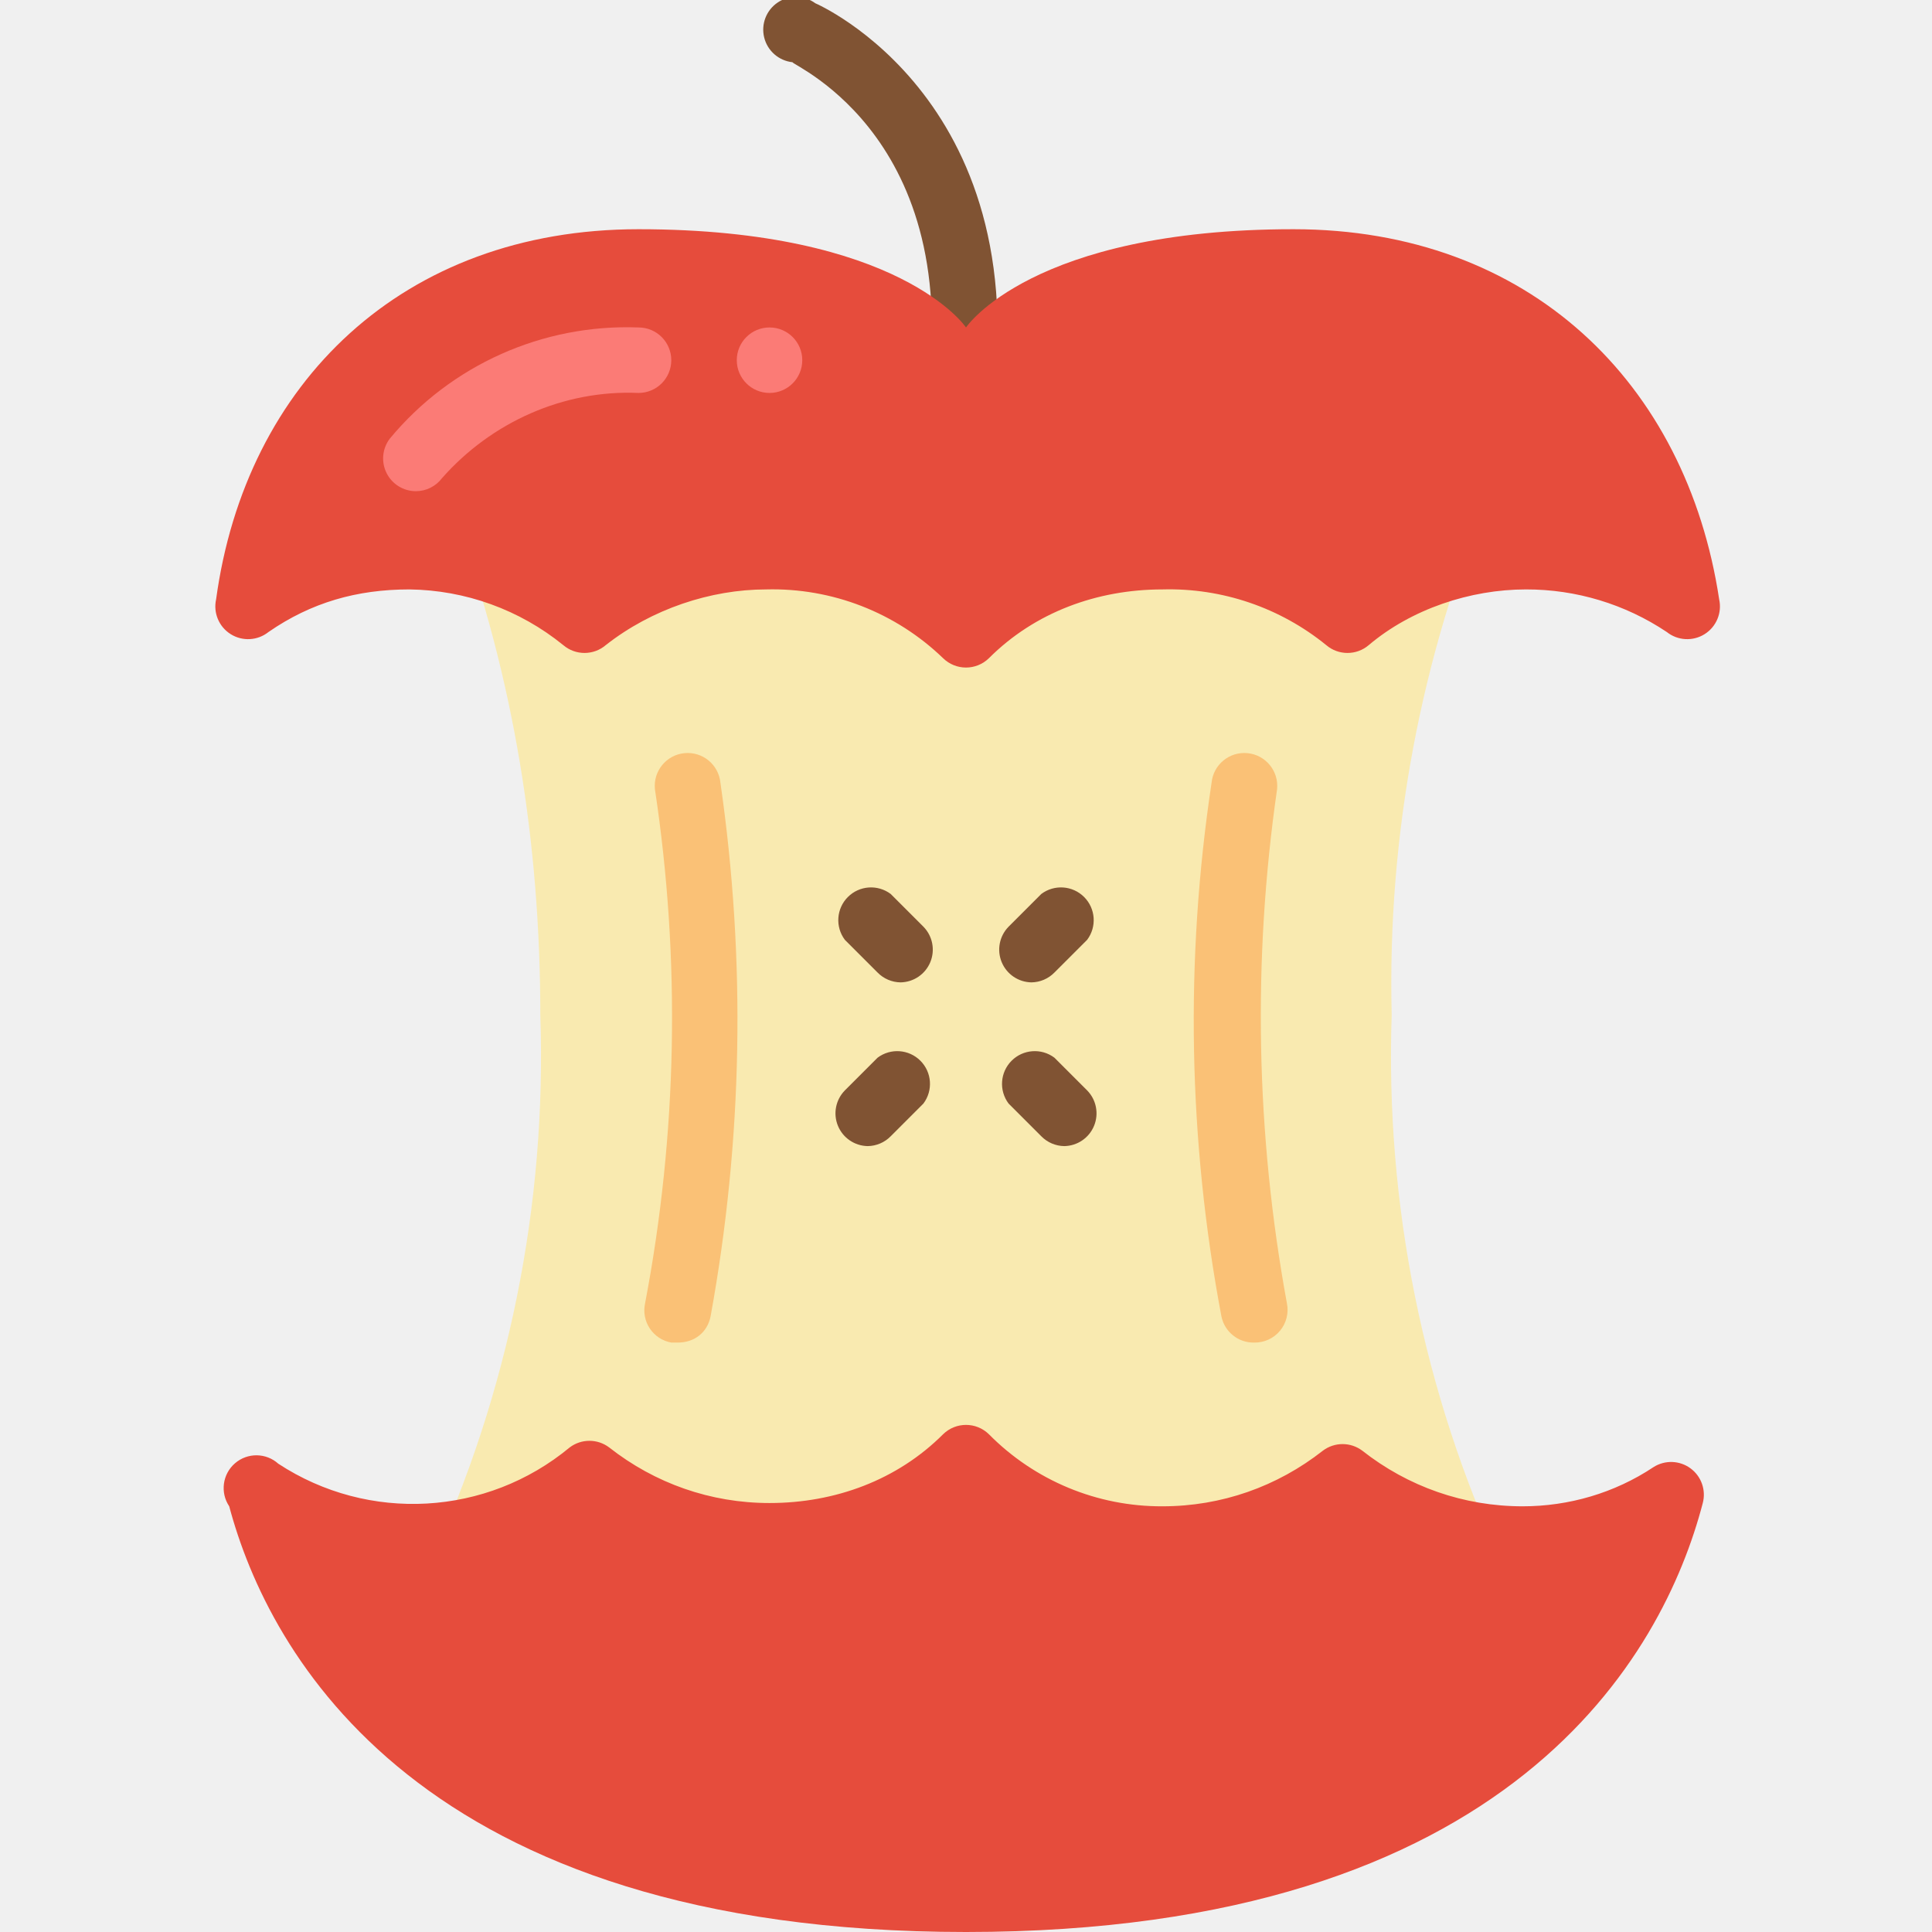
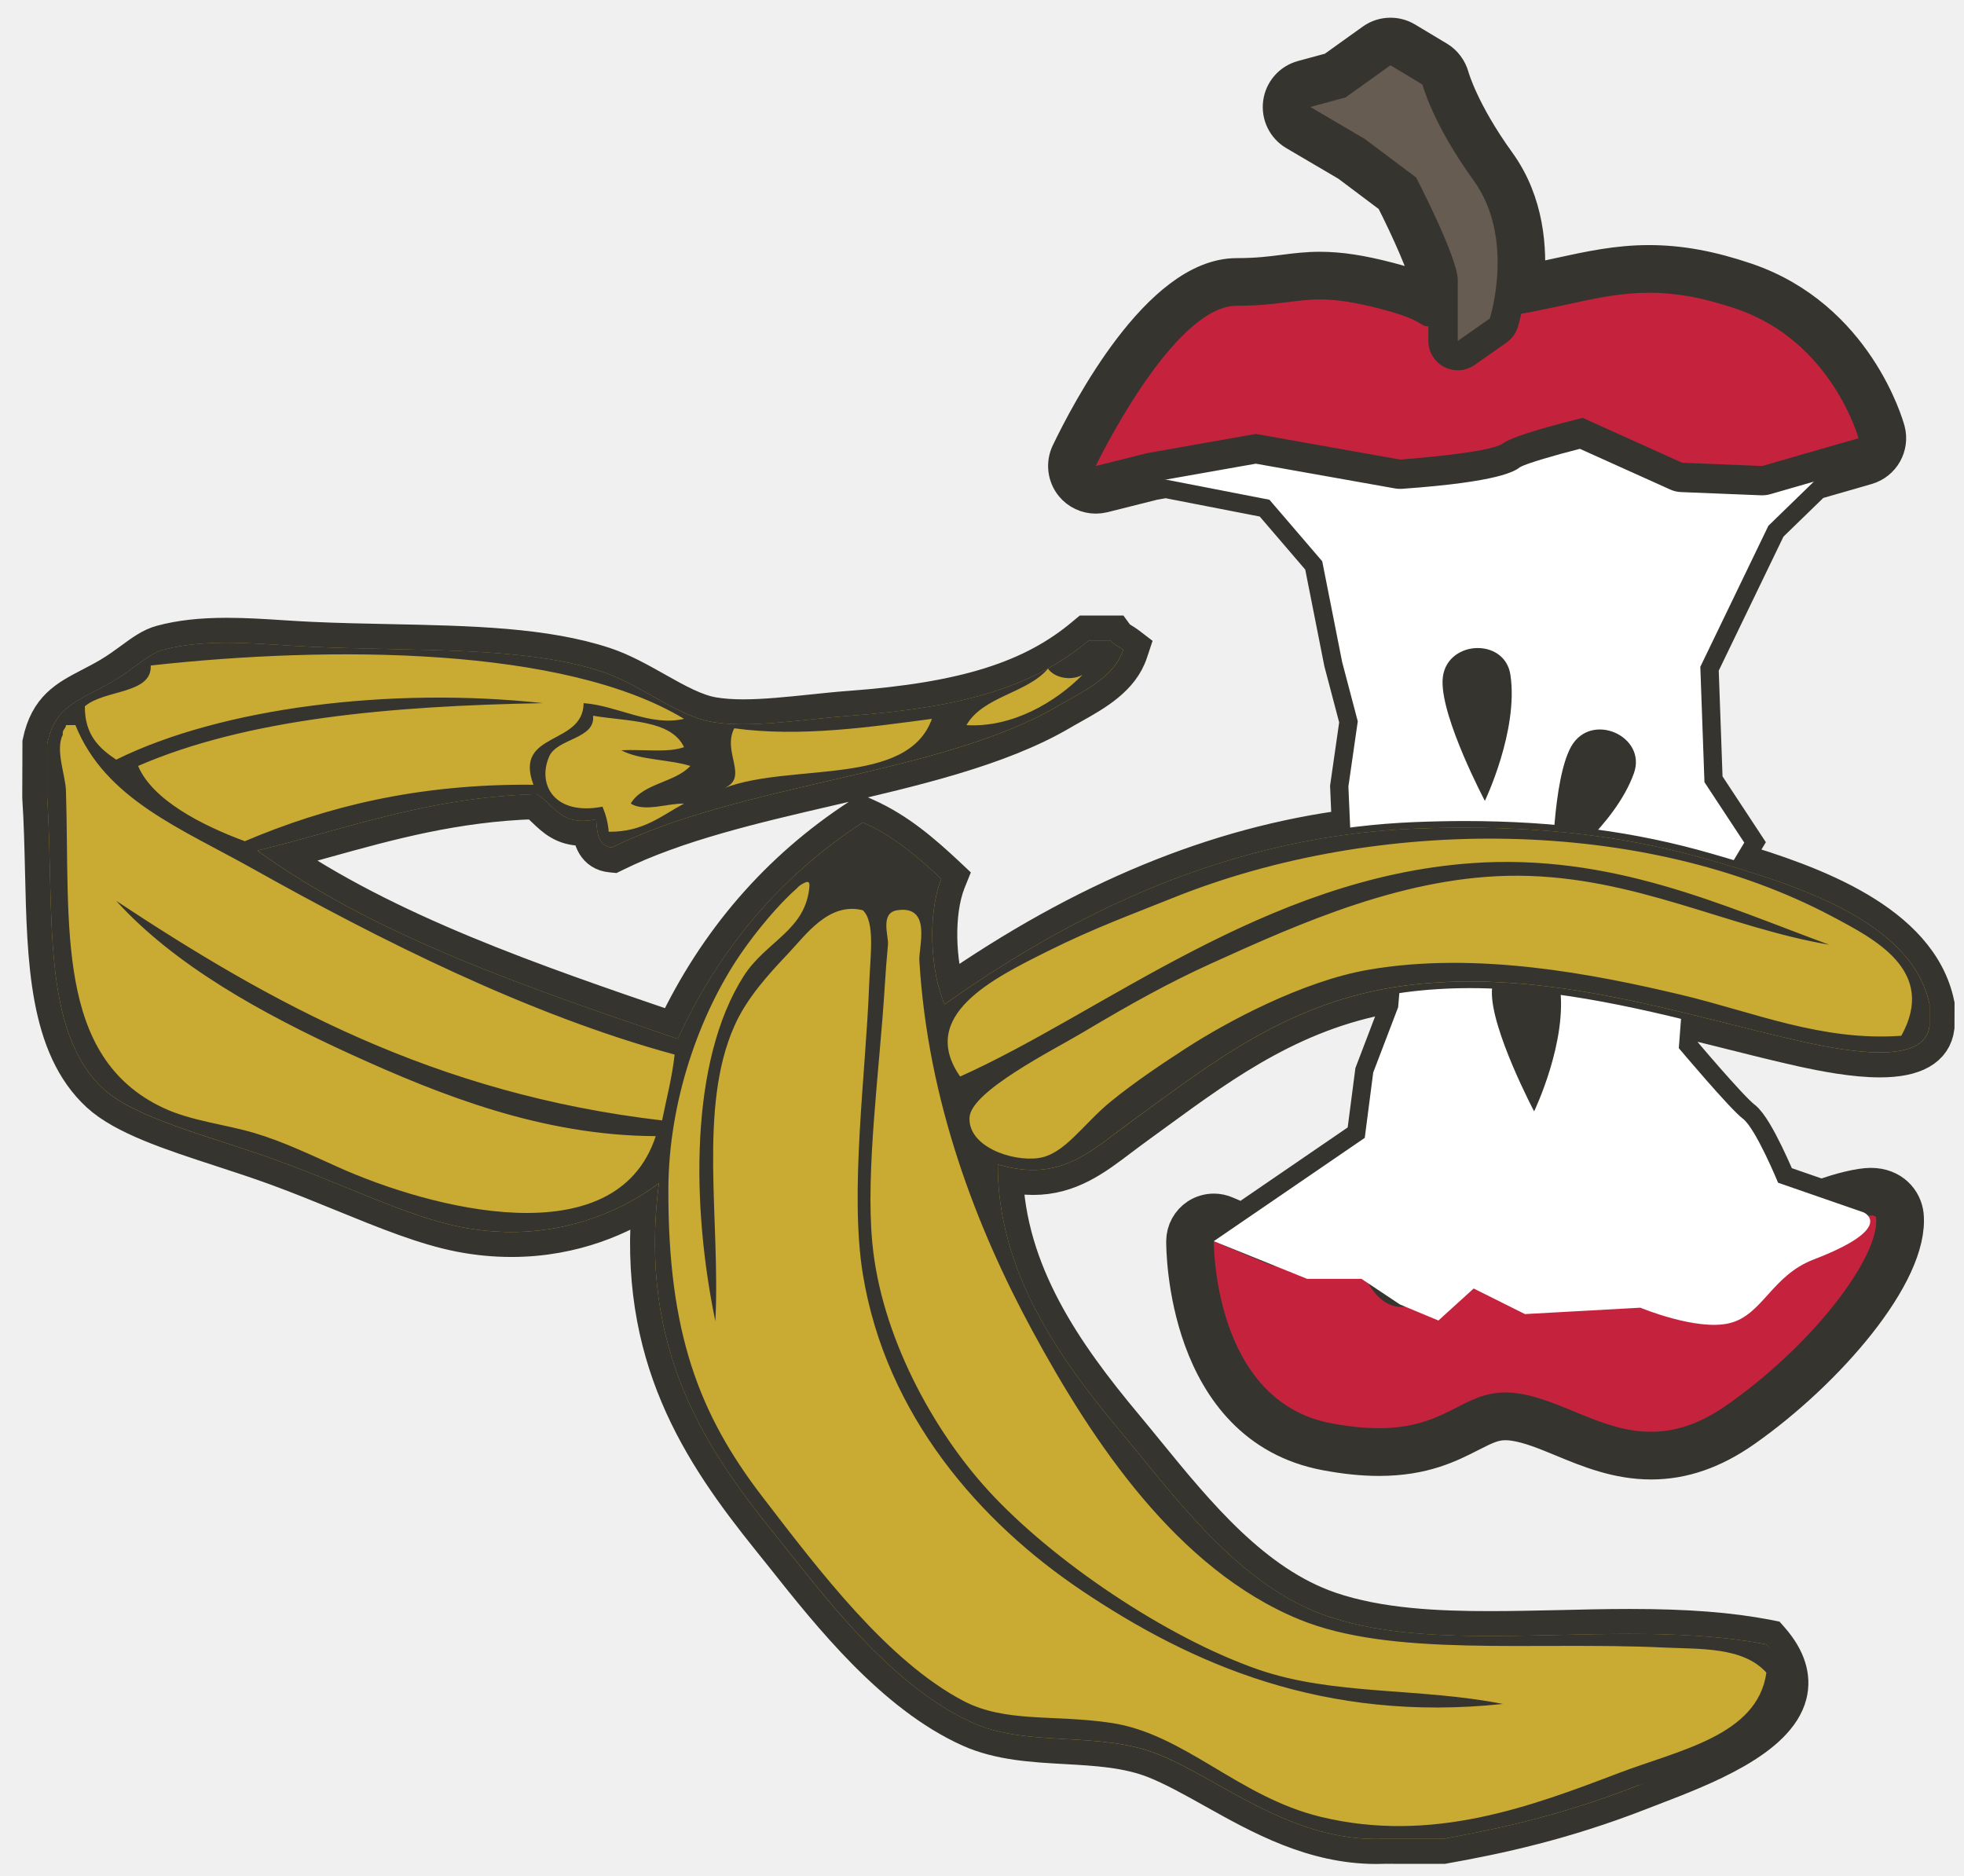
- <svg xmlns="http://www.w3.org/2000/svg" height="512" viewBox="0 0 46 59" width="512">
-   <g fill-rule="nonzero" transform="translate(0 -1)" fill="none">
-     <path d="M22.7 15a1 1 0 01-1-1.2c1.5-8.5-4-10.8-4-10.9a1 1 0 11.7-1.8s7 3 5.3 13c0 .5-.5.9-1 .9z" fill="#805333" />
-     <path d="M39.4 48.8A37 37 0 0136 32a39 39 0 013-16l-31.6.8C9.2 21.7 10 26.8 10 32a37 37 0 01-3.4 16.8z" fill="#f9eab0" />
-     <path d="M23 11s2-3 10-3c7.2 0 12 4.7 13 11.3a1 1 0 01-1.6 1 7.7 7.7 0 00-4.3-1.3c-1.7 0-3.5.6-4.8 1.7a1 1 0 01-1.3 0 7.6 7.6 0 00-5-1.7c-2 0-3.9.7-5.3 2.1a1 1 0 01-1.4 0 7.5 7.5 0 00-5.4-2.1c-1.7 0-3.5.6-4.9 1.7a1 1 0 01-1.3 0A7.6 7.6 0 006 19c-1.6 0-3 .4-4.3 1.3a1 1 0 01-1.6-1C1 12.7 5.8 8 13 8c8 0 10 3 10 3z" fill="#e64c3c" />
-     <path d="M6.2 16a1 1 0 01-.8-1.6A9.4 9.4 0 0113 11a1 1 0 010 2c-2.3-.1-4.5.9-6 2.6a1 1 0 01-.8.4z" fill="#fb7b76" />
-     <path d="M29 47c1.8 0 3.5-.6 4.9-1.7a1 1 0 011.2 0c1.4 1.1 3.1 1.7 4.9 1.7 1.4 0 2.8-.4 4-1.2a1 1 0 011.5 1.1C44.3 51.5 39.7 60 23 60S1.7 51.5.5 47A1 1 0 012 45.7a7.5 7.5 0 008.9-.5 1 1 0 011.2 0c1.4 1.1 3.1 1.7 4.9 1.7 2 0 3.9-.7 5.3-2.1a1 1 0 011.4 0A7.4 7.4 0 0029 47z" fill="#e64c3c" />
-     <path d="M14.2 42H14a1 1 0 01-.8-1.2 46.7 46.7 0 00.3-15.7 1 1 0 112-.2 50.5 50.5 0 01-.3 16.3c-.1.5-.5.8-1 .8zM31.8 42a1 1 0 01-1-.8 48.7 48.7 0 01-.3-16.3 1 1 0 112 .2 48.6 48.6 0 00.3 15.7 1 1 0 01-1 1.2z" fill="#fac176" />
-     <g fill="#805333">
-       <path d="M21 31a1 1 0 01-.7-.3l-1-1a1 1 0 011.4-1.4l1 1A1 1 0 0121 31zM20 36a1 1 0 01-.7-1.7l1-1a1 1 0 011.4 1.4l-1 1a1 1 0 01-.7.3zM26 36a1 1 0 01-.7-.3l-1-1a1 1 0 011.4-1.4l1 1A1 1 0 0126 36zM25 31a1 1 0 01-.7-1.7l1-1a1 1 0 011.4 1.4l-1 1a1 1 0 01-.7.3z" />
-     </g>
-     <circle cx="17" cy="12" fill="#fb7b76" r="1" />
+ <svg xmlns="http://www.w3.org/2000/svg" width="155" height="148" viewBox="0 0 155 148">
+   <g fill="none" fill-rule="evenodd">
+     <path d="M136.827 67.88l.828-1.377-3.142-4.774-.326-9.106 5.374-11.13 3.586-3.483 4.167-1.2c1.215-.352 1.927-1.612 1.594-2.834-.098-.358-2.498-8.852-11.11-11.79-2.805-.954-5.234-1.398-7.656-1.398-2.5 0-4.702.48-7.036.99-.862.188-1.742.38-2.676.56.233-2.64.006-6.32-2.237-9.433-2.93-4.057-3.678-6.785-3.686-6.812-.16-.58-.53-1.093-1.05-1.406l-2.527-1.516c-.367-.22-.778-.328-1.192-.328-.473 0-.945.142-1.345.43l-3.204 2.293-2.378.645c-.9.245-1.566 1.005-1.687 1.93-.125.92.32 1.83 1.118 2.3l4.19 2.462 3.515 2.64c1.33 2.605 2.707 5.753 2.79 6.604l-.002 1.094c-.63-.322-1.528-.676-3.168-1.105-2.174-.567-3.84-.82-5.398-.82-1.04 0-1.904.11-2.816.226-1.048.135-2.14.275-3.755.275-6.04 0-11.638 10.682-13.208 13.955-.388.81-.273 1.773.293 2.47.446.543 1.11.848 1.795.848.186 0 .375-.022.563-.066l3.967-.997.997-.177 8.184 1.593 4.166 4.857 1.575 7.963 1.23 4.664-.74 5.153.14 3.24c-10.614 1.367-21.06 5.686-31.768 13.133-.813-2.462-1.014-6.373-.016-8.896l.133-.33-.26-.245c-1.807-1.68-3.782-3.417-6.337-4.553l-.258-.115-.238.156c-6.36 4.138-11.27 9.817-14.6 16.875-11.17-3.813-22.69-7.763-31.668-13.98 1.388-.356 2.75-.735 4.118-1.115 5.03-1.397 10.234-2.843 16.546-3.046.3.194.56.446.835.71.68.65 1.45 1.394 2.93 1.394.192 0 .392-.01.6-.04.094.925.386 2.026 1.668 2.14l.145.014.136-.066c4.853-2.4 11.03-3.834 17.004-5.217 6.546-1.518 13.318-3.09 18.187-5.94.278-.166.566-.327.862-.492 1.824-1.022 3.887-2.177 4.568-4.256l.118-.354-.298-.228c-.12-.093-.258-.172-.392-.257-.2-.12-.392-.235-.493-.374l-.156-.214h-2.187l-.148.123c-4.103 3.465-9.47 5.152-18.52 5.82-.958.07-1.964.176-2.982.282-1.835.19-3.73.39-5.426.39-.907 0-1.678-.058-2.358-.17-1.446-.24-2.963-1.096-4.57-2-1.298-.73-2.642-1.485-4.016-1.944-4.724-1.57-10.64-1.693-16.902-1.822-2.07-.043-4.17-.084-6.266-.182-.73-.033-1.468-.08-2.21-.126-1.46-.096-2.968-.192-4.437-.192-2.05 0-3.686.186-5.15.58-.808.217-1.515.737-2.332 1.337-.51.373-1.09.797-1.764 1.197-.542.32-1.052.584-1.527.83-1.868.975-3.345 1.742-3.915 4.462l-.014 4.317c.127 1.947.172 3.91.217 5.804.165 7.124.322 13.853 4.41 17.61 1.957 1.796 5.698 3.018 9.66 4.31 1.458.477 2.946.962 4.383 1.488 1.828.67 3.573 1.383 5.26 2.073 3.285 1.342 6.388 2.605 9.178 3.15 1.35.263 2.71.395 4.045.395 5.024 0 8.794-1.825 11-3.28-1.24 12.52 3.953 20.185 9.402 26.964l1.145 1.43c3.64 4.583 8.625 10.863 14.65 13.574 2.316 1.042 4.973 1.193 7.543 1.335 2.41.135 4.903.272 7.088 1.15 1.47.59 2.988 1.442 4.602 2.343 3.673 2.057 7.836 4.39 12.84 4.39.198 0 .4-.005.6-.013l4.682.003c4.33-.77 9.48-1.874 15.54-4.243l1.01-.39c3.91-1.5 9.816-3.773 10.703-7.293.348-1.395-.107-2.835-1.36-4.287l-.12-.137-.174-.035c-3-.578-6.36-.84-10.895-.84-1.87 0-3.742.045-5.604.09-1.83.038-3.643.08-5.417.08-4.055 0-8.733-.185-12.674-1.54-5.99-2.06-10.473-7.558-14.428-12.403-.574-.704-1.13-1.39-1.68-2.046-4.833-5.774-9.308-12.192-9.528-20.028.783.19 1.53.28 2.25.28 2.872 0 4.84-1.493 6.93-3.08.407-.303.818-.616 1.245-.925l1.52-1.106c5.496-4.014 11.18-8.156 19.215-9.36l-.094 1.11-1.966 5.15-.67 5.157-9.646 6.605-1.347-.575c-.294-.127-.607-.19-.917-.19-.443 0-.884.127-1.265.373-.65.427-1.044 1.148-1.052 1.926-.003.59.014 14.552 11.14 16.658 1.534.29 2.91.433 4.202.433 3.506 0 5.557-1.048 7.207-1.892 1.19-.608 1.85-.926 2.782-.926.216 0 .45.017.698.055 1.2.18 2.474.703 3.82 1.26 2.023.838 4.315 1.783 6.972 1.783 2.493 0 4.878-.82 7.297-2.512 6.508-4.555 13.243-12.326 12.77-16.935-.126-1.1-1.032-2.254-2.734-2.254-.78 0-2.323.346-3.87.924l-3.435-1.192s-1.77-4.3-2.783-5.058c-1.01-.757-5.053-5.564-5.053-5.564l.176-2.31c1.256.302 2.495.61 3.695.91 2.06.52 4.007 1.006 5.902 1.428 1.622.356 4.02.83 6.09.83 2.738 0 4.233-.846 4.444-2.512l.006-1.802c-1.346-6.533-9.876-9.565-15.975-11.383" fill="#FFF" />
+     <path d="M136.827 67.88l.828-1.377-3.142-4.774-.326-9.106 5.374-11.13 3.586-3.483 4.167-1.2c1.215-.352 1.927-1.612 1.594-2.834-.098-.358-2.498-8.852-11.11-11.79-2.805-.954-5.234-1.398-7.656-1.398-2.5 0-4.702.48-7.036.99-.862.188-1.742.38-2.676.56.233-2.64.006-6.32-2.237-9.433-2.93-4.057-3.678-6.785-3.686-6.812-.16-.58-.53-1.093-1.05-1.406l-2.527-1.516c-.367-.22-.778-.328-1.192-.328-.473 0-.945.142-1.345.43l-3.204 2.293-2.378.645c-.9.245-1.566 1.005-1.687 1.93-.125.92.32 1.83 1.118 2.3l4.19 2.462 3.515 2.64c1.33 2.605 2.707 5.753 2.79 6.604l-.002 1.094c-.63-.322-1.528-.676-3.168-1.105-2.174-.567-3.84-.82-5.398-.82-1.04 0-1.904.11-2.816.226-1.048.135-2.14.275-3.755.275-6.04 0-11.638 10.682-13.208 13.955-.388.81-.273 1.773.293 2.47.446.543 1.11.848 1.795.848.186 0 .375-.022.563-.066l3.967-.997.997-.177 8.184 1.593 4.166 4.857 1.575 7.963 1.23 4.664-.74 5.153.14 3.24c-10.614 1.367-21.06 5.686-31.768 13.133-.813-2.462-1.014-6.373-.016-8.896l.133-.33-.26-.245c-1.807-1.68-3.782-3.417-6.337-4.553l-.258-.115-.238.156c-6.36 4.138-11.27 9.817-14.6 16.875-11.17-3.813-22.69-7.763-31.668-13.98 1.388-.356 2.75-.735 4.118-1.115 5.03-1.397 10.234-2.843 16.546-3.046.3.194.56.446.835.71.68.65 1.45 1.394 2.93 1.394.192 0 .392-.01.6-.04.094.925.386 2.026 1.668 2.14l.145.014.136-.066c4.853-2.4 11.03-3.834 17.004-5.217 6.546-1.518 13.318-3.09 18.187-5.94.278-.166.566-.327.862-.492 1.824-1.022 3.887-2.177 4.568-4.256l.118-.354-.298-.228c-.12-.093-.258-.172-.392-.257-.2-.12-.392-.235-.493-.374l-.156-.214h-2.187l-.148.123c-4.103 3.465-9.47 5.152-18.52 5.82-.958.07-1.964.176-2.982.282-1.835.19-3.73.39-5.426.39-.907 0-1.678-.058-2.358-.17-1.446-.24-2.963-1.096-4.57-2-1.298-.73-2.642-1.485-4.016-1.944-4.724-1.57-10.64-1.693-16.902-1.822-2.07-.043-4.17-.084-6.266-.182-.73-.033-1.468-.08-2.21-.126-1.46-.096-2.968-.192-4.437-.192-2.05 0-3.686.186-5.15.58-.808.217-1.515.737-2.332 1.337-.51.373-1.09.797-1.764 1.197-.542.32-1.052.584-1.527.83-1.868.975-3.345 1.742-3.915 4.462l-.014 4.317c.127 1.947.172 3.91.217 5.804.165 7.124.322 13.853 4.41 17.61 1.957 1.796 5.698 3.018 9.66 4.31 1.458.477 2.946.962 4.383 1.488 1.828.67 3.573 1.383 5.26 2.073 3.285 1.342 6.388 2.605 9.178 3.15 1.35.263 2.71.395 4.045.395 5.024 0 8.794-1.825 11-3.28-1.24 12.52 3.953 20.185 9.402 26.964l1.145 1.43c3.64 4.583 8.625 10.863 14.65 13.574 2.316 1.042 4.973 1.193 7.543 1.335 2.41.135 4.903.272 7.088 1.15 1.47.59 2.988 1.442 4.602 2.343 3.673 2.057 7.836 4.39 12.84 4.39.198 0 .4-.005.6-.013l4.682.003c4.33-.77 9.48-1.874 15.54-4.243l1.01-.39c3.91-1.5 9.816-3.773 10.703-7.293.348-1.395-.107-2.835-1.36-4.287l-.12-.137-.174-.035c-3-.578-6.36-.84-10.895-.84-1.87 0-3.742.045-5.604.09-1.83.038-3.643.08-5.417.08-4.055 0-8.733-.185-12.674-1.54-5.99-2.06-10.473-7.558-14.428-12.403-.574-.704-1.13-1.39-1.68-2.046-4.833-5.774-9.308-12.192-9.528-20.028.783.19 1.53.28 2.25.28 2.872 0 4.84-1.493 6.93-3.08.407-.303.818-.616 1.245-.925l1.52-1.106c5.496-4.014 11.18-8.156 19.215-9.36l-.094 1.11-1.966 5.15-.67 5.157-9.646 6.605-1.347-.575c-.294-.127-.607-.19-.917-.19-.443 0-.884.127-1.265.373-.65.427-1.044 1.148-1.052 1.926-.003.59.014 14.552 11.14 16.658 1.534.29 2.91.433 4.202.433 3.506 0 5.557-1.048 7.207-1.892 1.19-.608 1.85-.926 2.782-.926.216 0 .45.017.698.055 1.2.18 2.474.703 3.82 1.26 2.023.838 4.315 1.783 6.972 1.783 2.493 0 4.878-.82 7.297-2.512 6.508-4.555 13.243-12.326 12.77-16.935-.126-1.1-1.032-2.254-2.734-2.254-.78 0-2.323.346-3.87.924l-3.435-1.192s-1.77-4.3-2.783-5.058c-1.01-.757-5.053-5.564-5.053-5.564l.176-2.31c1.256.302 2.495.61 3.695.91 2.06.52 4.007 1.006 5.902 1.428 1.622.356 4.02.83 6.09.83 2.738 0 4.233-.846 4.444-2.512l.006-1.802c-1.346-6.533-9.876-9.565-15.975-11.383z" stroke="#36342F" stroke-width="2.891" />
+     <path d="M130.298 114.154c-2.426 0-4.514-.86-6.532-1.695-1.414-.585-2.748-1.135-4.09-1.338-.306-.044-.596-.066-.87-.066-1.25 0-2.16.463-3.31 1.052-1.536.783-3.45 1.764-6.677 1.764-1.223 0-2.527-.137-3.986-.41-10.188-1.93-10.198-15.378-10.198-15.518.006-.386.202-.747.526-.958.192-.126.41-.187.63-.187.16 0 .312.03.46.092.997.43 2.065.883 2.92 1.238.482-.97 1.457-1.862 2.125-2.396.208-.16.46-.25.724-.25.082 0 .164.01.24.025.166.035 4.05.91 6.81 5.33.714 1.136 1.31 1.142 1.512 1.142 1.293 0 3.255-1.975 4.564-4.594.762-1.52 2.08-2.36 3.71-2.36 2.34 0 4.8 1.694 5.8 2.894.027.036.34.345 2.147.345.866 0 1.852-.062 2.882-.13 1.195-.075 2.45-.155 3.662-.155.46 0 .917.01 1.362.04 1.258.07 2.266.213 3.096.33.644.093 1.164.17 1.608.17.5 0 .767-.068 1.197-.737.968-1.476 5.477-3.02 7.02-3.02 1.07 0 1.52.648 1.58 1.202.38 3.695-5.244 10.96-12.283 15.883-2.214 1.55-4.38 2.304-6.63 2.304" fill="#C5233D" />
+     <path d="M147.63 93.608c-1.642 0-6.67 1.53-7.986 3.54-.134.207-.202.267-.202.267-.357-.052-.87-.126-1.47-.208-.842-.12-1.88-.268-3.198-.343-.466-.03-.942-.04-1.43-.04-1.26 0-2.517.08-3.73.158-1.006.066-1.967.13-2.805.13-.862 0-1.266-.075-1.43-.116-1.162-1.282-3.792-3.125-6.525-3.125-2.093 0-3.777 1.066-4.744 2.997-1.297 2.6-2.985 3.956-3.527 3.956-.047-.017-.252-.16-.526-.598-3.025-4.826-7.368-5.806-7.55-5.848-.16-.035-.328-.05-.486-.05-.52 0-1.03.174-1.443.503-.633.51-1.317 1.14-1.857 1.854-.655-.274-1.355-.575-2.008-.855-.295-.127-.608-.19-.918-.19-.443 0-.884.126-1.265.373-.65.427-1.044 1.147-1.052 1.926-.004.59.013 14.55 11.14 16.657 1.533.29 2.908.433 4.2.433 3.507 0 5.56-1.05 7.208-1.893 1.19-.608 1.85-.926 2.783-.926.215 0 .447.018.697.056 1.2.18 2.473.704 3.818 1.26 2.024.84 4.317 1.784 6.973 1.784 2.493 0 4.88-.822 7.297-2.512 6.508-4.555 13.244-12.326 12.77-16.936-.126-1.1-1.032-2.254-2.734-2.254m0 2.314c.262 0 .417.052.432.175.31 3.003-4.85 9.946-11.798 14.806-2.213 1.547-4.163 2.094-5.966 2.094-3.856 0-7.006-2.503-10.448-3.02-.37-.058-.716-.083-1.04-.083-3.434 0-4.674 2.82-9.99 2.82-1.07 0-2.313-.116-3.77-.39-9.357-1.772-9.256-14.37-9.256-14.37s4.553 1.964 4.786 1.964c.03 0-.016-.038-.16-.114-1.402-.77 1.6-3.16 1.6-3.16s3.534.758 6.07 4.81c.75 1.2 1.608 1.686 2.493 1.686 2.104 0 4.352-2.74 5.598-5.237.632-1.257 1.612-1.715 2.675-1.715 1.923 0 4.097 1.498 4.908 2.476.494.592 1.608.76 3.046.76 1.86 0 4.267-.286 6.534-.286.44 0 .874.01 1.298.036 2.29.13 3.725.507 4.77.507.917 0 1.536-.287 2.172-1.265.663-1.02 4.708-2.493 6.047-2.493" fill="#36342F" />
+     <path d="M95.794 97.955l11.913-8.154.668-5.157 1.967-5.15.646-7.65-4.3-3.538-.272-6.23.74-5.15-1.23-4.666-1.575-7.963-4.165-4.856-13.71-2.667 12.12-2.61 16.19 1.517 7.84-2.482s3.033-1.82 8.348.46c5.313 2.276 15.7.926 15.7.926l-7.112 6.91-5.372 11.13.326 9.104 3.142 4.774-2.082 3.468s-3.084 1.874-3.084 3.14c0 1.265.25 6.324.25 6.324l-.25 3.286s4.042 4.807 5.053 5.564c1.014.758 2.783 5.058 2.783 5.058l6.77 2.347s2.584 1.194-3.99 3.722c-3.28 1.263-4.02 4.38-6.606 5.012-2.59.64-7.045-1.22-7.045-1.22l-9.108.505-4.045-2.02-2.783 2.527-3.036-1.266-3.04-2.024h-4.292l-7.358-2.97z" fill="#FFF" />
+     <path d="M86.474 37.93c-.343 0-.674-.15-.9-.426-.284-.348-.34-.827-.144-1.23.654-1.364 6.546-13.304 12.167-13.304 1.69 0 2.862-.147 3.898-.28.91-.114 1.725-.215 2.67-.215 1.455 0 3.032.24 5.11.783 2.14.556 2.902.964 3.445 1.304.043.003.086.006.136.006.288 0 .726-.07 1.49-.173.723-.1 1.712-.236 3.087-.408 2.293-.285 4.218-.707 5.92-1.077 2.366-.52 4.414-.966 6.792-.966 2.287 0 4.602.424 7.278 1.336 8.04 2.742 10.274 10.663 10.367 11 .164.608-.19 1.24-.8 1.416l-7.592 2.19c-.105.032-.214.045-.32.045l-6.37-.254c-.147-.007-.293-.038-.427-.1l-7.482-3.378c-2.355.575-5.034 1.375-5.51 1.73-1.12.84-5.936 1.294-8.706 1.494L99.117 35.42l-8.396 1.478-3.967 1c-.093.022-.187.033-.28.033" fill="#C5233D" />
+     <path d="M130.142 20.788c-2.5 0-4.703.48-7.037.988-1.758.387-3.577.784-5.814 1.06-1.382.176-2.374.313-3.103.415-.457.06-.876.12-1.153.15-.644-.363-1.553-.763-3.47-1.265-2.175-.567-3.84-.82-5.4-.82-1.04.002-1.903.11-2.815.226-1.05.134-2.14.274-3.756.274-6.04 0-11.638 10.683-13.208 13.956-.39.81-.274 1.772.293 2.468.445.545 1.11.85 1.794.85.186 0 .375-.023.563-.066l3.967-.997 8.107-1.433 10.985 1.953c.135.024.27.035.405.035.055 0 .11 0 .165-.005 7.757-.553 8.885-1.4 9.313-1.72.468-.27 2.717-.933 4.71-1.435l7.117 3.207c.27.125.562.194.86.206l6.316.255h.095c.218 0 .432-.03.643-.09l7.596-2.19c1.216-.35 1.927-1.61 1.594-2.832-.1-.36-2.498-8.853-11.11-11.792-2.805-.953-5.234-1.397-7.656-1.397m0 2.314c1.983 0 4.164.34 6.905 1.278 7.55 2.575 9.625 10.206 9.625 10.206l-7.597 2.19-6.317-.256-7.845-3.54s-5.316 1.264-6.32 2.022c-1.015.76-8.093 1.266-8.093 1.266l-11.383-2.023-8.595 1.518-4.048 1.016s6.07-12.65 11.12-12.65c3.172 0 4.552-.495 6.57-.495 1.206 0 2.64.18 4.816.748 3.49.91 2.972 1.366 3.75 1.366.52 0 1.614-.204 4.848-.61 5.4-.67 8.59-2.032 12.564-2.032" fill="#36342F" />
+     <path d="M115.047 28.068c-.182 0-.368-.044-.534-.13-.386-.2-.628-.596-.628-1.028V22.1c0-.89-1.55-4.443-3.034-7.32l-3.834-2.88-4.188-2.458c-.403-.235-.62-.69-.56-1.15.06-.463.392-.84.843-.964l2.58-.7 3.373-2.414c.203-.143.438-.217.674-.217.205 0 .413.055.597.167l2.528 1.518c.258.156.45.41.523.707.008.026.777 2.916 3.864 7.194 3.588 4.97 1.52 11.625 1.43 11.904-.078.24-.23.45-.44.595l-2.53 1.778c-.197.14-.432.208-.662.208" fill="#665C51" />
+     <path d="M109.737 2.84c-.474 0-.946.144-1.345.43l-3.205 2.294-2.378.646c-.902.244-1.567 1.005-1.688 1.93-.125.918.318 1.828 1.117 2.3l4.188 2.46 3.517 2.642c1.328 2.605 2.706 5.752 2.788 6.604l-.003 4.763c0 .864.482 1.656 1.25 2.056.333.173.7.26 1.067.26.466 0 .932-.142 1.33-.42l2.532-1.777c.41-.288.72-.71.873-1.19.096-.306 2.33-7.493-1.59-12.936-2.932-4.057-3.68-6.785-3.688-6.812-.16-.58-.53-1.093-1.05-1.405L110.93 3.17c-.367-.22-.778-.33-1.19-.33zm0 2.315l2.528 1.518s.76 3.037 4.048 7.59c3.287 4.555 1.265 10.87 1.265 10.87l-2.53 1.776V22.1c0-1.77-3.288-8.094-3.288-8.094l-4.045-3.035-4.3-2.528 2.78-.756 3.542-2.535zM122.503 68.84s4.953-3.636 6.443-7.805c1.057-2.917-3.352-4.922-4.947-2.12-1.474 2.618-1.497 9.926-1.497 9.926M117.187 63.205s2.66-5.533 2.02-9.92c-.434-3.072-5.276-2.765-5.36.45-.08 3.008 3.34 9.47 3.34 9.47M121.073 87.71s2.67-5.534 2.025-9.917c-.436-3.08-5.278-2.767-5.358.447-.08 3.007 3.334 9.47 3.334 9.47" fill="#36342F" />
+     <path d="M108.625 145.395c-4.938.002-9.07-2.314-12.718-4.355-1.616-.906-3.147-1.76-4.63-2.357-2.228-.893-4.74-1.034-7.175-1.167-2.542-.143-5.174-.29-7.446-1.31-5.966-2.686-10.93-8.938-14.554-13.5l-1.145-1.434c-5.497-6.836-10.73-14.578-9.29-27.33-2.083 1.47-5.984 3.55-11.313 3.55-1.32 0-2.665-.132-3.998-.392-2.765-.54-5.856-1.8-9.13-3.135-1.677-.69-3.436-1.403-5.27-2.075-1.438-.528-2.927-1.013-4.39-1.49-3.935-1.285-7.647-2.498-9.563-4.256-4.006-3.68-4.162-10.357-4.325-17.422-.045-1.918-.09-3.862-.214-5.78v-4.227c.55-2.655 1.908-3.36 3.787-4.342.477-.246.99-.51 1.537-.834.69-.41 1.266-.834 1.785-1.212.797-.587 1.483-1.088 2.246-1.294 1.442-.39 3.058-.572 5.08-.572 1.458 0 2.948.096 4.423.19.745.047 1.48.093 2.214.13 2.1.095 4.202.138 6.27.18 6.245.127 12.144.247 16.827 1.81 1.353.452 2.683 1.2 3.973 1.922 1.627.915 3.164 1.78 4.657 2.027.736.127 1.544.174 2.398.174 1.71 0 3.615-.197 5.454-.386 1.014-.107 2.018-.212 2.976-.283 9.108-.674 14.516-2.377 18.67-5.88l1.9-.063c.34.288.552.417.774.554.13.075.254.153.37.242-.56 2.27-2.575 3.4-4.357 4.4l-.868.49c-4.834 2.83-11.583 4.398-18.113 5.913-5.988 1.39-12.178 2.825-17.062 5.238-1.33-.084-1.53-1.237-1.595-2.15-.294.05-.572.077-.833.077-1.378 0-2.076-.67-2.75-1.323-.324-.31-.63-.605-1.01-.825-6.273.226-11.535 1.684-16.625 3.1-1.543.43-3.087.856-4.666 1.253 9.132 6.46 20.96 10.5 32.407 14.41 3.232-6.993 8.18-12.778 14.622-16.974 2.768 1.1 4.724 2.818 6.512 4.484-1.036 3.052-.728 7.224.192 9.692 12.475-8.736 24.582-13.225 37.01-13.72 1.338-.058 2.653-.083 3.954-.083 7.108 0 13.455.837 19.4 2.566 6.016 1.744 16.08 4.665 17.514 11.586l.008 1.786c-.196 1.55-1.604 2.32-4.187 2.32-2.05 0-4.424-.47-6.032-.825-1.898-.418-3.867-.914-5.897-1.423-6.237-1.573-13.303-3.35-20.408-3.35-1.737 0-3.436.106-5.055.32-8.402 1.093-14.245 5.363-19.9 9.49 0 0-2.36 1.732-2.765 2.042-2.054 1.555-3.99 3.023-6.776 3.023-.795 0-1.624-.118-2.515-.356.098 8.07 4.662 14.637 9.598 20.53.548.66 1.104 1.343 1.677 2.044 3.977 4.873 8.485 10.403 14.544 12.485 3.982 1.366 8.682 1.552 12.753 1.552 1.78 0 3.598-.04 5.425-.082 1.862-.042 3.736-.083 5.598-.083 4.522 0 7.87.255 10.85.83 1.34 1.47 1.777 2.837 1.45 4.14-.85 3.39-6.685 5.63-10.547 7.114l-1.005.39c-6.047 2.364-11.174 3.464-15.398 4.222l-5.327.013z" fill="#C9AA32" />
+     <path d="M87.92 50.02h-2.186l-.147.125c-4.104 3.464-9.47 5.152-18.52 5.82-.958.068-1.965.175-2.983.282-1.834.19-3.73.39-5.425.39-.91 0-1.68-.06-2.36-.17-1.444-.242-2.962-1.097-4.568-2-1.3-.73-2.642-1.485-4.017-1.945-4.724-1.57-10.64-1.693-16.902-1.82-2.07-.046-4.168-.087-6.265-.185-.73-.033-1.468-.08-2.21-.126-1.46-.095-2.968-.19-4.438-.19-2.05 0-3.685.185-5.15.58-.807.216-1.514.737-2.33 1.337-.51.372-1.09.796-1.764 1.196-.542.32-1.052.584-1.527.83-1.87.975-3.347 1.742-3.916 4.463L3.2 62.922c.126 1.947.17 3.91.216 5.804.166 7.125.322 13.854 4.41 17.61 1.957 1.796 5.7 3.018 9.66 4.31 1.458.477 2.947.962 4.383 1.488 1.827.67 3.572 1.383 5.258 2.074 3.287 1.34 6.39 2.605 9.18 3.15 1.35.262 2.71.394 4.044.394 5.024 0 8.793-1.824 10.998-3.28-1.24 12.522 3.955 20.185 9.404 26.964l1.145 1.43c3.64 4.583 8.623 10.863 14.648 13.575 2.317 1.042 4.974 1.192 7.543 1.335 2.41.135 4.904.27 7.09 1.15 1.468.59 2.988 1.44 4.6 2.342 3.675 2.057 7.837 4.39 12.842 4.39.197 0 .4-.005.6-.013l4.68.003c4.33-.77 9.48-1.874 15.542-4.242l1.008-.39c3.912-1.5 9.817-3.774 10.704-7.294.348-1.393-.107-2.834-1.358-4.286l-.12-.137-.176-.035c-3-.578-6.36-.838-10.895-.838-1.87 0-3.742.043-5.605.087-1.83.04-3.643.08-5.418.08-4.054 0-8.732-.183-12.674-1.538-5.99-2.06-10.47-7.557-14.427-12.403-.574-.705-1.13-1.39-1.68-2.047-4.833-5.774-9.308-12.19-9.527-20.028.783.19 1.528.28 2.25.28 2.872 0 4.84-1.493 6.93-3.08.407-.303.817-.616 1.245-.925l1.52-1.107c5.627-4.108 11.44-8.36 19.78-9.447 1.607-.208 3.294-.314 5.018-.314 7.072 0 14.122 1.774 20.345 3.338 2.06.518 4.005 1.006 5.9 1.427 1.622.356 4.02.83 6.092.83 2.736 0 4.232-.846 4.442-2.512l.006-1.802c-1.48-7.18-11.64-10.13-17.708-11.89-5.97-1.734-12.34-2.578-19.472-2.578-1.304 0-2.626.028-3.966.083-12.386.495-24.45 4.935-36.868 13.57-.814-2.46-1.016-6.372-.017-8.894l.13-.332-.26-.244c-1.805-1.68-3.78-3.415-6.336-4.552l-.257-.115-.24.157c-6.357 4.138-11.268 9.817-14.598 16.876-11.17-3.814-22.69-7.763-31.67-13.98 1.39-.357 2.752-.735 4.12-1.116 5.03-1.397 10.234-2.843 16.545-3.045.3.194.56.446.835.71.68.65 1.45 1.393 2.93 1.393.19 0 .39-.01.598-.038.096.923.387 2.024 1.67 2.14l.145.012.135-.066c4.855-2.4 11.032-3.835 17.006-5.218 6.546-1.518 13.318-3.09 18.188-5.94.275-.165.563-.327.86-.49 1.824-1.023 3.886-2.18 4.568-4.258l.118-.353-.3-.228c-.12-.093-.257-.172-.39-.257-.2-.12-.392-.235-.493-.375l-.157-.214zm-.263.52c.24.34.666.5.99.746-.72 2.197-3.233 3.304-5.197 4.457-9.183 5.377-24.872 6.053-35.163 11.143-1.06-.1-1.175-1.134-1.236-2.23-.403.09-.76.126-1.077.126-1.91 0-2.415-1.408-3.627-2.11-8.582.25-14.94 2.726-22.03 4.46 9.283 6.724 21.237 10.784 33.172 14.86 3.326-7.243 8.21-12.924 14.607-17.09C70.552 66 72.45 67.65 74.288 69.36c-1.108 2.798-.85 7.285.246 9.903 8.38-5.905 21.012-13.218 37.142-13.862 1.334-.054 2.648-.08 3.947-.08 6.85 0 13.18.768 19.327 2.557 6.527 1.893 15.952 4.74 17.33 11.386v1.734c-.2 1.564-1.854 2.06-3.925 2.06-1.918 0-4.183-.425-5.977-.82-7.828-1.727-16.95-4.776-26.36-4.776-1.687 0-3.386.1-5.084.318-9.226 1.203-15.344 6.167-21.54 10.65-2.63 1.9-4.646 3.906-7.87 3.906-.835 0-1.75-.134-2.78-.44-.032 8.482 4.94 15.406 9.658 21.043 4.323 5.17 9.32 12.197 16.336 14.608 3.747 1.287 8.168 1.57 12.846 1.57 3.585 0 7.324-.168 11.023-.168 3.702 0 7.367.167 10.793.827 5.016 5.815-5.236 9.22-10.147 11.145-5.687 2.224-10.58 3.344-15.35 4.204h-4.7c-.195.008-.39.01-.58.01-7.03 0-12.37-4.735-17.25-6.693-4.62-1.854-10.24-.512-14.61-2.476-6.55-2.95-11.863-10.21-15.602-14.856-5.34-6.643-10.854-14.495-9.16-27.73-2.366 1.79-6.42 3.853-11.648 3.853-1.25 0-2.566-.117-3.947-.385-4.125-.805-8.896-3.2-14.356-5.2-5.298-1.94-11.297-3.33-13.872-5.696-5-4.594-3.878-14.096-4.453-23.028v-4.21c.656-3.125 2.54-3.377 5.197-4.95 1.74-1.03 2.774-2.16 3.963-2.476 1.587-.43 3.282-.56 5.015-.56 2.19 0 4.443.213 6.622.314 8.387.39 16.826-.085 23.028 1.98 2.997.997 5.91 3.5 8.666 3.958.752.13 1.573.18 2.443.18 2.658 0 5.735-.473 8.447-.673 8.757-.646 14.398-2.216 18.82-5.944h1.73z" fill="#36342F" />
+     <path d="M63.64 69.61c-.293.12-.56.26-.74.492-1.413 1.215-3.255 3.438-4.46 5.203-3.232 4.728-5.68 11.617-5.692 18.569-.034 11.3 2.417 17.744 7.43 24.263 4.55 5.93 9.895 12.964 15.844 16.096 3.314 1.745 7.143 1.066 11.635 1.734 5.83.858 10.047 5.845 16.588 7.423 8.784 2.124 16.6-.83 23.522-3.464 4.723-1.8 10.946-2.947 11.637-7.92-1.852-2.055-5.25-1.847-8.168-1.984-10.392-.482-21.387.797-28.728-2.227-9.603-3.962-16.27-13.97-21.04-22.782-4.395-8.116-8.25-18.062-8.913-29.217-.062-1.044 1.012-4.364-1.736-3.96-1.393.2-.677 2.038-.74 2.722-.102 1.085-.19 2.207-.25 3.22-.4 6.56-1.53 14.584-.986 20.305.685 7.317 4.79 14.79 9.158 19.558 5.037 5.507 14.007 11.584 21.288 14.115 5.944 2.06 12.657 1.413 19.32 2.722-14.14 1.49-24.596-3.16-33.183-8.912-8.065-5.4-15.508-13.855-17.33-25.008-1.06-6.495.243-15.95.495-22.78.093-2.403.49-5-.496-5.942-2.7-.665-4.493 1.948-5.94 3.47-1.56 1.644-3.252 3.514-4.208 5.69-2.856 6.46-1.086 15.272-1.49 23.276-1.876-9.026-2.06-20.498 2.23-27.23 1.784-2.808 4.968-3.617 5.2-7.183-.014-.15-.036-.293-.247-.248m80.968 2.722c-14.884-7.894-35.874-7.96-52.002-1.485-3.16 1.27-6.338 2.43-9.896 4.21-4.338 2.163-10.29 5.084-6.935 9.903 11.313-5.072 24.063-15.67 40.357-16.838 11.022-.787 19.77 3.328 28.23 6.436-8.048-1.373-15.362-5.39-24.52-5.445-8.782-.052-17.22 3.733-24.264 6.93-3.327 1.516-6.174 3.086-10.15 5.453-2.356 1.4-8.79 4.626-8.912 6.684-.14 2.305 3.354 3.513 5.447 3.214 2.052-.29 3.497-2.66 5.694-4.456 1.962-1.602 4.265-3.12 5.944-4.21 3.227-2.09 9.182-5.283 14.36-6.188 8.567-1.492 17.88.343 24.757 1.98 5.672 1.352 11.068 3.678 17.336 3.223 2.83-5.117-2.076-7.62-5.445-9.41M4.96 57.967c-.617 1.245.208 3.157.246 4.46.326 10.645-.886 20.978 7.68 25.008 2.2 1.033 4.87 1.296 7.178 1.98 2.308.684 4.57 1.78 6.686 2.725 7.183 3.22 21.86 7.135 25.002-2.475-8.947-.037-16.963-3.225-24.015-6.438-7.08-3.233-13.976-7.06-18.567-12.132 12.122 8.01 25.047 15.228 43.083 17.33.343-1.716.784-3.34.99-5.197-11.588-3.142-23.475-9.168-33.18-14.605-5.797-3.257-11.748-5.534-14.11-11.395h-.747c-.01.317-.316.346-.246.74m52.988-.49c-.968 1.875 1.153 3.85-.743 4.7 5.267-1.988 14.435-.082 16.34-5.445-4.723.62-10.35 1.468-15.597.745m-11.144-.992c.208 1.852-2.838 1.77-3.463 3.22-.968 2.224.432 4.69 4.208 3.958.243.58.43 1.22.493 1.98 2.75.023 4.167-1.28 5.944-2.224-1.278-.035-3.1.69-4.21 0 .95-1.61 3.48-1.642 4.708-2.97-1.704-.53-4.003-.453-5.45-1.24 1.645-.087 3.684.22 4.952-.245-1.043-2.178-4.43-2.01-7.18-2.48m35.906-3.713c-1.68 1.958-5.104 2.16-6.442 4.456 3.638.216 7.05-1.834 9.16-3.96-.98.507-2.24.2-2.718-.496m-70.816-.247c.11 2.267-3.66 1.885-5.2 3.218-.018 2.246 1.135 3.32 2.476 4.21 8.285-4.097 21.622-5.77 33.674-4.46-12.074.222-23.37 1.234-31.946 4.956 1.124 2.686 5.037 4.69 8.422 5.94 6.376-2.706 13.615-4.54 22.78-4.456-1.593-4.234 3.928-3.048 3.958-6.44 2.694.2 5.237 1.862 7.926 1.24-9.418-5.7-27.8-5.797-42.09-4.21m117.358 88.393c-5.686 2.225-10.58 3.35-15.35 4.208H109.2c-7.31.27-12.816-4.673-17.824-6.688-4.623-1.85-10.24-.506-14.614-2.47-6.55-2.95-11.86-10.217-15.6-14.86-5.344-6.638-10.857-14.492-9.16-27.73-2.934 2.22-8.457 4.858-15.595 3.47-4.128-.81-8.897-3.197-14.36-5.2-5.293-1.945-11.293-3.334-13.868-5.695-5-4.596-3.88-14.1-4.457-23.026v-4.21c.658-3.13 2.538-3.38 5.197-4.956 1.745-1.026 2.773-2.155 3.966-2.475 3.587-.967 7.73-.427 11.637-.244 8.386.386 16.824-.087 23.025 1.98 3 1 5.912 3.498 8.666 3.96 3.058.51 7.296-.228 10.892-.494 8.76-.65 14.402-2.216 18.82-5.944h1.73c.245.337.664.498.99.742-.723 2.2-3.23 3.306-5.202 4.46-9.178 5.373-24.865 6.053-35.158 11.142-1.06-.096-1.176-1.133-1.235-2.226-2.84.61-3.292-1.167-4.703-1.983-8.582.246-14.944 2.722-22.033 4.456 9.286 6.724 21.237 10.78 33.172 14.856 3.325-7.24 8.212-12.92 14.61-17.086 2.457 1.092 4.352 2.746 6.193 4.456-1.112 2.8-.852 7.282.246 9.906 8.38-5.907 21.007-13.22 37.14-13.868 8.4-.336 15.963.355 23.274 2.477 6.524 1.892 15.952 4.746 17.327 11.39v1.73c-.378 3.012-6.168 2.063-9.9 1.242-9.227-2.036-20.262-5.912-31.446-4.46-9.225 1.204-15.34 6.168-21.536 10.648-3.31 2.395-5.65 4.956-10.65 3.47-.03 8.48 4.94 15.406 9.658 21.046 4.32 5.166 9.318 12.192 16.34 14.608 9.5 3.264 23.35.043 34.662 2.227 6.403 6.677-10.152 11.142-10.152 11.142" fill="#36342F" />
  </g>
</svg>
